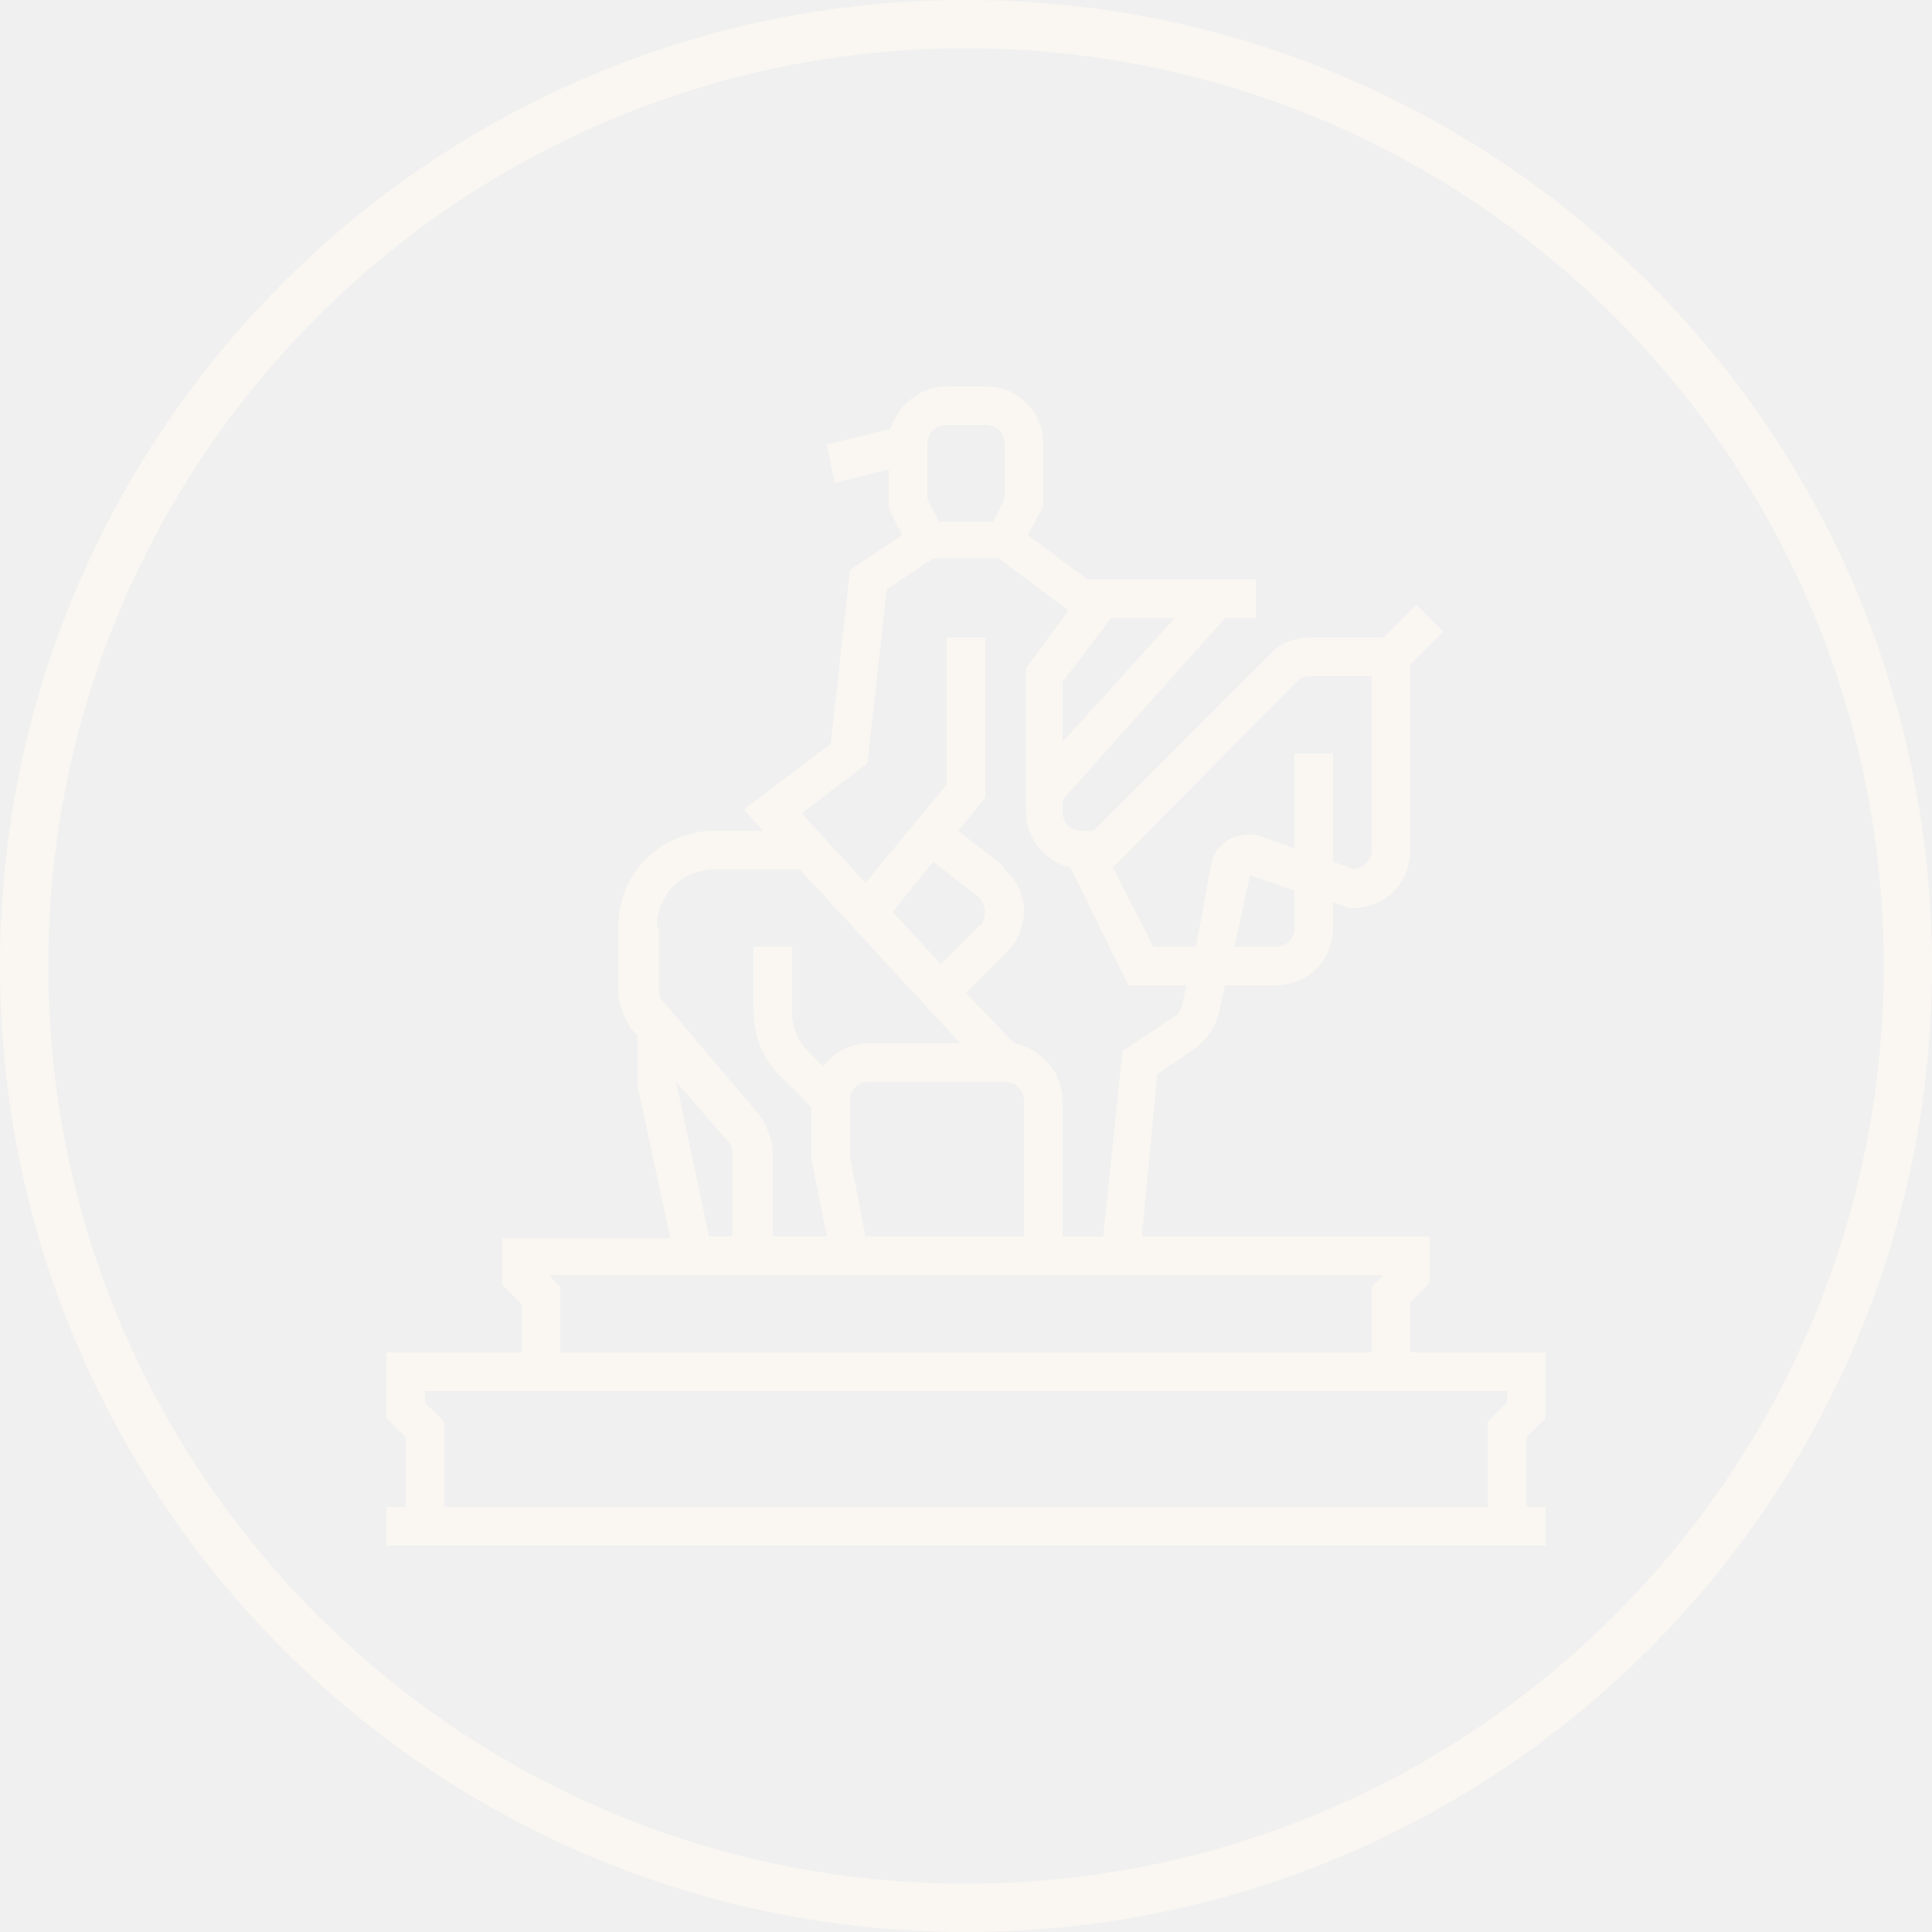
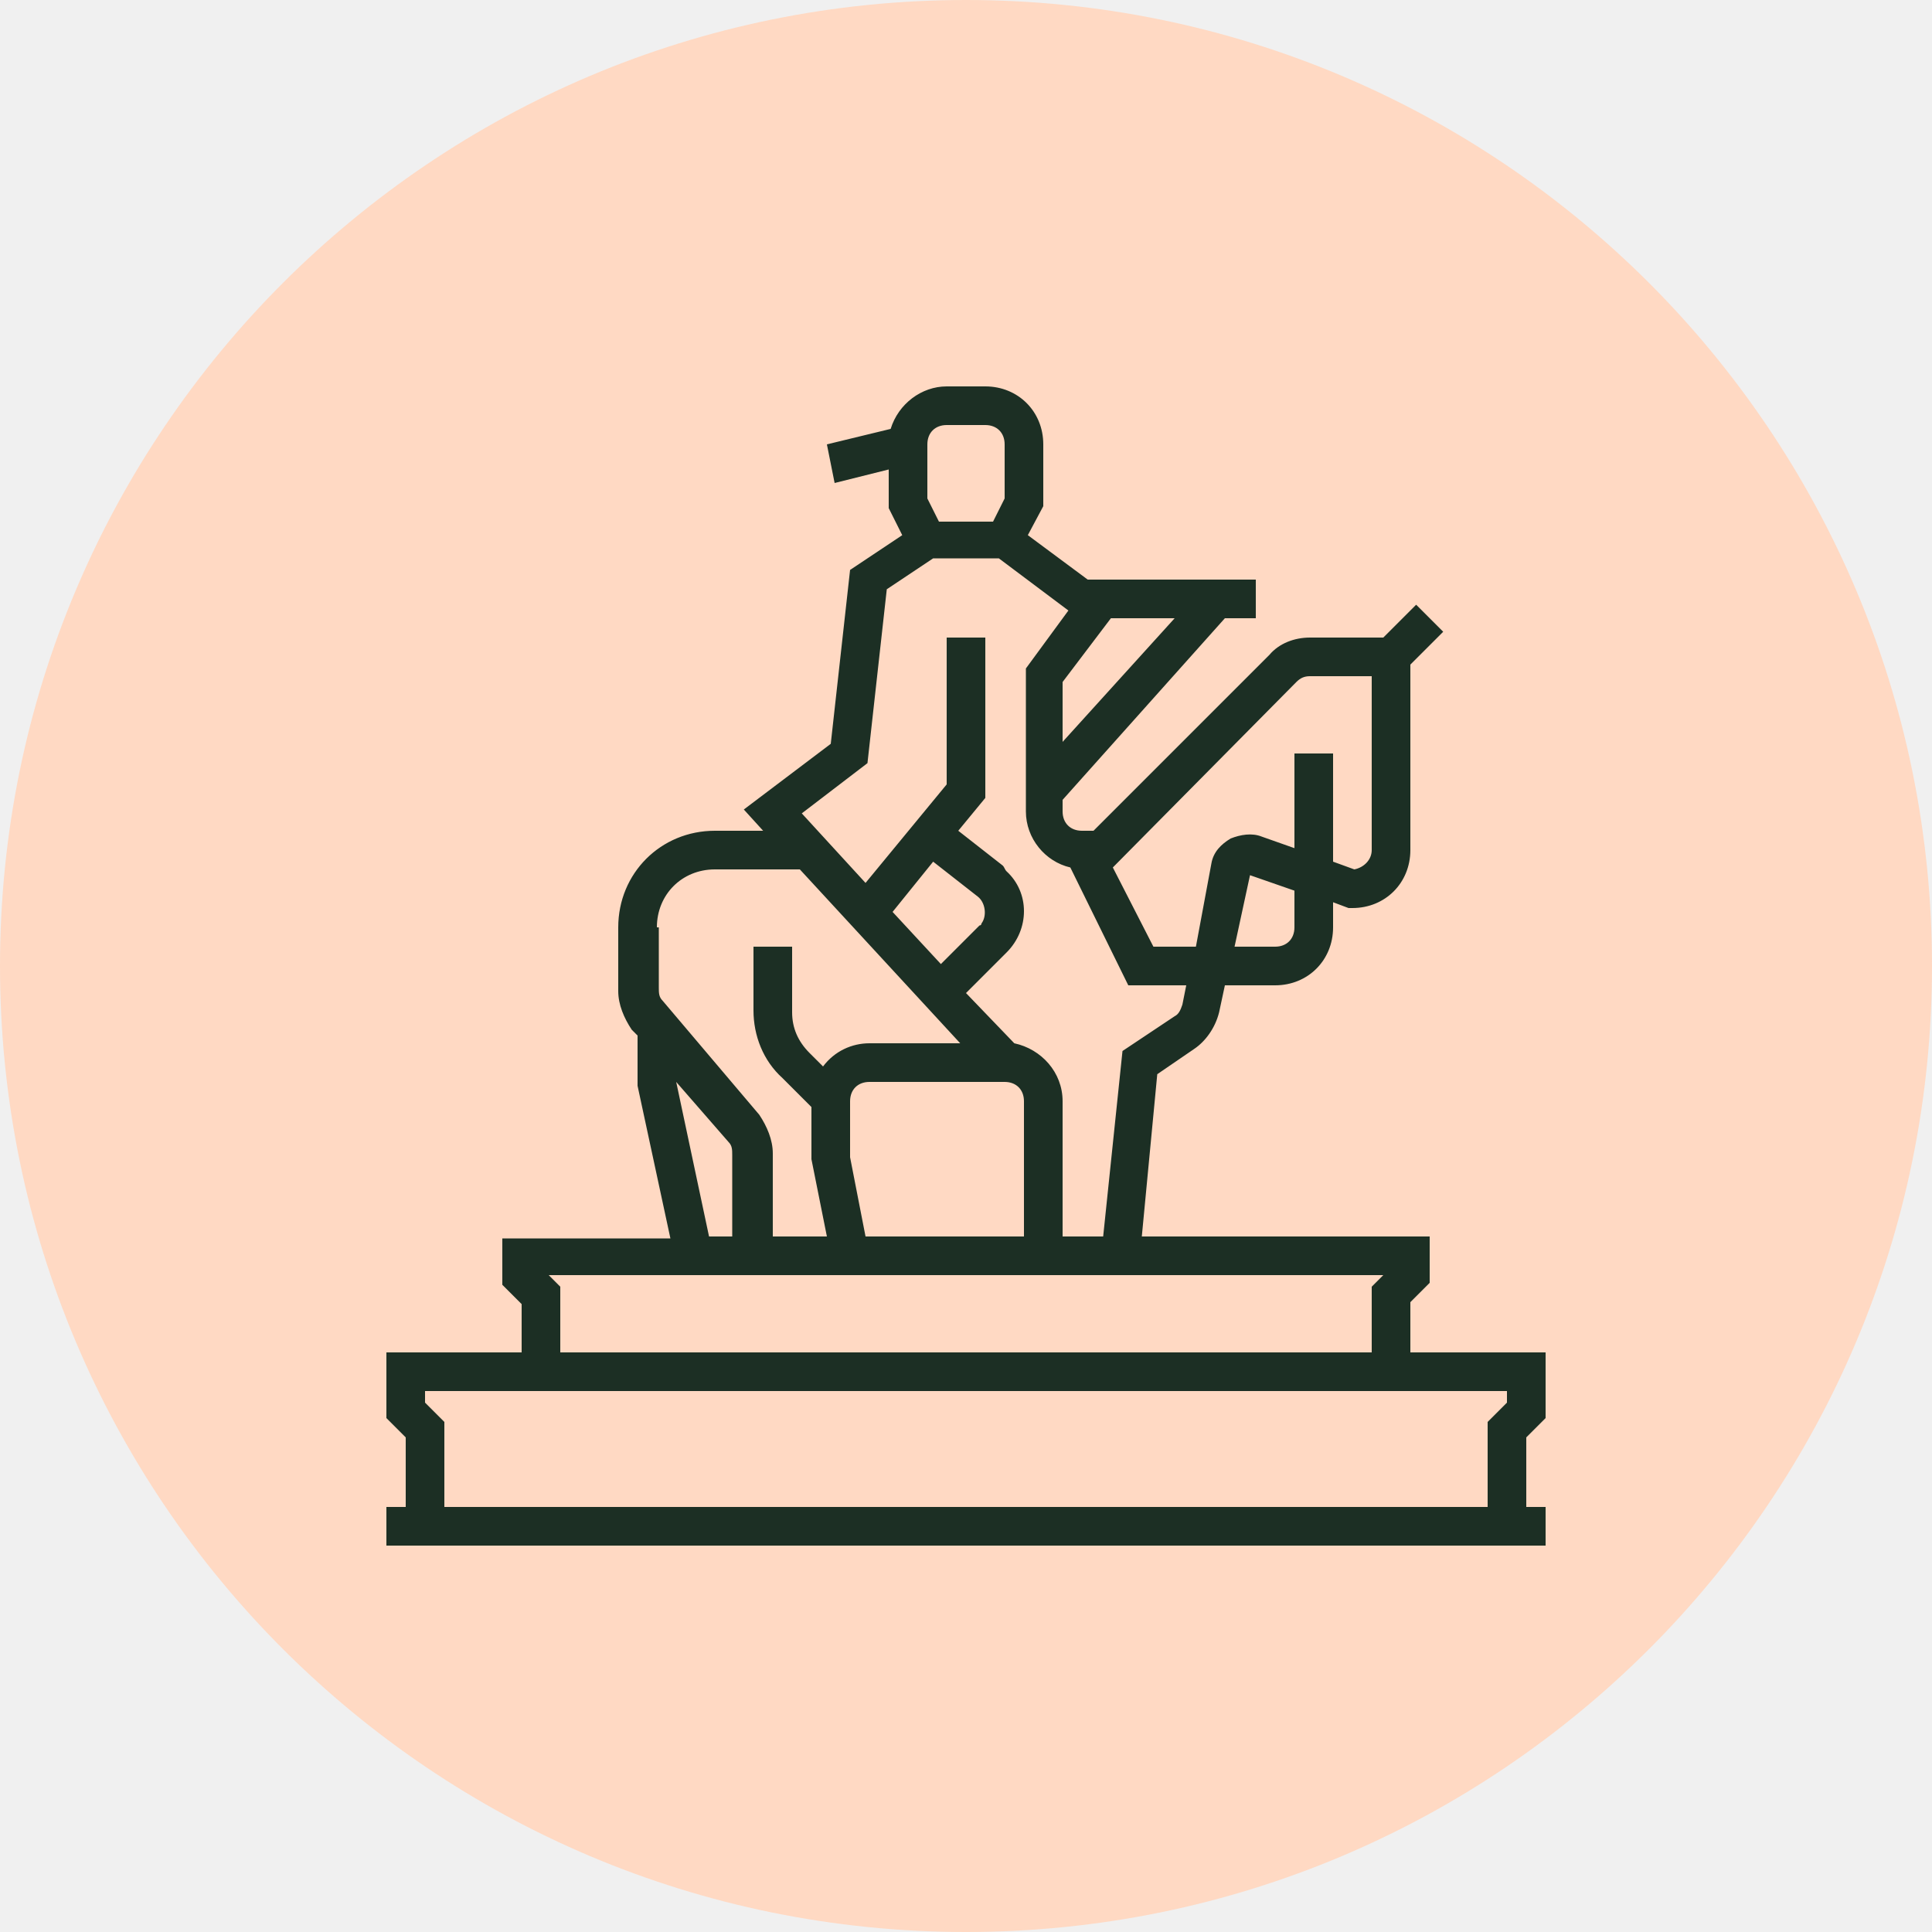
<svg xmlns="http://www.w3.org/2000/svg" width="40" height="40" viewBox="0 0 40 40" fill="none">
-   <rect x="0.5" y="0.5" width="39" height="39" rx="19.5" stroke="#FAF7F2" />
-   <g clip-path="url(#clip0_1015_606)">
-     <path d="M32 29.36V28H29.2V26.96L29.6 26.56V25.6H23.64L23.96 22.24L24.72 21.72C24.96 21.56 25.16 21.28 25.24 20.96L25.36 20.4H26.4C27.08 20.4 27.6 19.88 27.6 19.2V18.68L27.92 18.8H28C28.68 18.8 29.2 18.28 29.2 17.6V13.76L29.88 13.08L29.32 12.52L28.64 13.2H27.12C26.8 13.2 26.48 13.32 26.28 13.56L22.64 17.2H22.4C22.16 17.2 22 17.04 22 16.8V16.56L25.36 12.8H26V12H22.52L21.28 11.08L21.6 10.48V9.2C21.6 8.52 21.08 8 20.4 8H19.6C19.08 8 18.6 8.36 18.44 8.88L17.12 9.2L17.28 10L18.4 9.72V10.52L18.68 11.08L17.6 11.8L17.2 15.4L15.4 16.76L15.8 17.2H14.8C13.68 17.2 12.8 18.08 12.8 19.2V20.52C12.8 20.8 12.92 21.08 13.08 21.32L13.2 21.44V22.48L13.88 25.64H10.4V26.6L10.8 27V28H8V29.36L8.4 29.76V31.2H8V32H32V31.2H31.6V29.76L32 29.36ZM26.8 19.2C26.8 19.44 26.64 19.6 26.4 19.6H25.56L25.88 18.12L26.8 18.44V19.2ZM26.84 14.12C26.92 14.04 27 14 27.12 14H28.4V17.6C28.4 17.8 28.24 17.96 28.04 18L27.6 17.84V15.6H26.8V17.56L26.12 17.32C25.92 17.24 25.68 17.28 25.48 17.36C25.28 17.48 25.12 17.64 25.08 17.88L24.76 19.6H23.88L23.04 17.96L26.84 14.12ZM22 15.36V14.12L23 12.8H24.32L22 15.36ZM19.2 9.2C19.2 8.96 19.36 8.8 19.6 8.8H20.4C20.64 8.8 20.8 8.96 20.8 9.2V10.32L20.56 10.8H19.44L19.2 10.32V9.2ZM17.96 15.8L18.36 12.2L19.32 11.56H20.68L22.12 12.64L21.24 13.84V16.8C21.24 17.36 21.64 17.84 22.16 17.96L23.36 20.4H24.56L24.48 20.8C24.44 20.92 24.4 21 24.32 21.04L23.24 21.76L22.84 25.6H22V22.8C22 22.2 21.56 21.72 21 21.6L20 20.56L20.84 19.72C21.32 19.24 21.32 18.48 20.84 18.04C20.8 18 20.8 17.96 20.76 17.92L19.84 17.2L20.4 16.52V13.2H19.6V16.24L17.92 18.28L16.6 16.84L17.96 15.8ZM17.92 25.6L17.6 23.96V22.8C17.6 22.56 17.76 22.4 18 22.4H20.8C21.04 22.4 21.2 22.56 21.2 22.8V25.6H17.92ZM19.32 17.84L20.24 18.56C20.4 18.68 20.44 18.96 20.32 19.12C20.32 19.12 20.32 19.16 20.28 19.16L19.48 19.96L18.48 18.88L19.32 17.84ZM13.6 19.2C13.6 18.52 14.12 18 14.8 18H16.56L19.88 21.6H18C17.64 21.6 17.28 21.76 17.04 22.08L16.76 21.8C16.52 21.56 16.4 21.28 16.4 20.96V19.6H15.6V20.92C15.6 21.44 15.8 21.96 16.2 22.32L16.8 22.92V24L17.12 25.6H16V23.88C16 23.6 15.88 23.32 15.72 23.08L13.72 20.72C13.64 20.64 13.64 20.56 13.64 20.44V19.2H13.6ZM14 22.4L15.08 23.64C15.16 23.72 15.16 23.8 15.16 23.92V25.6H14.68L14 22.4ZM11.36 26.4H28.64L28.4 26.64V28H11.6V26.64L11.36 26.4ZM9.2 31.2V29.44L8.8 29.04V28.8H31.2V29.04L30.8 29.44V31.2H9.2Z" fill="#FAF7F2" />
+   <rect width="40" height="40" rx="20" fill="#FFD9C3" />
+   <g clip-path="url(#clip0_1015_598)">
+     <path d="M32 29.36V28H29.2V26.96L29.6 26.56V25.6H23.64L23.96 22.24L24.72 21.72C24.96 21.56 25.16 21.28 25.24 20.96L25.36 20.4H26.4C27.08 20.4 27.6 19.88 27.6 19.2V18.68L27.92 18.8H28C28.68 18.8 29.2 18.28 29.2 17.6V13.76L29.88 13.08L29.32 12.52L28.64 13.2H27.12C26.8 13.2 26.48 13.32 26.28 13.56L22.64 17.2H22.4C22.16 17.2 22 17.04 22 16.8V16.56L25.36 12.8H26V12H22.52L21.28 11.08L21.6 10.48V9.2C21.6 8.52 21.08 8 20.4 8H19.6C19.08 8 18.6 8.36 18.44 8.88L17.12 9.2L17.28 10L18.4 9.72V10.52L18.68 11.08L17.6 11.8L17.2 15.4L15.4 16.76L15.8 17.2H14.8C13.68 17.2 12.8 18.08 12.8 19.2V20.52C12.8 20.8 12.92 21.08 13.08 21.32L13.2 21.44V22.48L13.88 25.64H10.4V26.6L10.8 27V28H8V29.36L8.4 29.76V31.2H8V32H32V31.2H31.6V29.76L32 29.36ZM26.8 19.2C26.8 19.44 26.64 19.6 26.4 19.6H25.56L25.88 18.12L26.8 18.44V19.2ZM26.84 14.12C26.92 14.04 27 14 27.12 14H28.4V17.6C28.4 17.8 28.24 17.96 28.04 18L27.6 17.84V15.6H26.8V17.56L26.12 17.32C25.92 17.24 25.68 17.28 25.48 17.36C25.28 17.48 25.12 17.64 25.08 17.88L24.76 19.6H23.88L23.04 17.96L26.84 14.12ZM22 15.36V14.12L23 12.8H24.32L22 15.36ZM19.2 9.2C19.2 8.96 19.36 8.8 19.6 8.8H20.4C20.64 8.8 20.8 8.96 20.8 9.2V10.32L20.56 10.8H19.44L19.2 10.32V9.2ZM17.96 15.8L18.36 12.2L19.32 11.56H20.68L22.12 12.64L21.24 13.84V16.8C21.24 17.36 21.64 17.84 22.16 17.96L23.36 20.4H24.56L24.48 20.8C24.44 20.92 24.4 21 24.32 21.04L23.24 21.76L22.84 25.6H22V22.8C22 22.2 21.56 21.72 21 21.6L20 20.56L20.84 19.72C21.32 19.24 21.32 18.48 20.84 18.04C20.8 18 20.8 17.96 20.76 17.92L19.84 17.2L20.4 16.52V13.2H19.6V16.24L17.92 18.28L16.6 16.84L17.96 15.8ZM17.92 25.6L17.6 23.96V22.8C17.6 22.56 17.76 22.4 18 22.4H20.8C21.04 22.4 21.2 22.56 21.2 22.8V25.6H17.92ZM19.32 17.84L20.24 18.56C20.4 18.68 20.44 18.96 20.32 19.12C20.32 19.12 20.32 19.16 20.28 19.16L19.48 19.96L18.48 18.88L19.32 17.84ZM13.6 19.2C13.6 18.52 14.12 18 14.8 18H16.56L19.88 21.6H18C17.64 21.6 17.28 21.76 17.04 22.08L16.76 21.8C16.52 21.56 16.4 21.28 16.4 20.96V19.6H15.6V20.92C15.6 21.44 15.8 21.96 16.2 22.32L16.8 22.92V24L17.12 25.6H16V23.88C16 23.6 15.88 23.32 15.72 23.08L13.72 20.72C13.64 20.64 13.64 20.56 13.64 20.44V19.2H13.6ZM14 22.4L15.08 23.64C15.16 23.72 15.16 23.8 15.16 23.92V25.6H14.68L14 22.4ZM11.36 26.4H28.64L28.4 26.64V28H11.6V26.64L11.36 26.4ZM9.2 31.2V29.44L8.8 29.04V28.8H31.2V29.04L30.8 29.44V31.2H9.2Z" fill="#1C2F24" />
  </g>
  <defs>
-     <clipPath id="clip0_1015_606">
-       <rect width="24" height="24" fill="#FAF7F2" transform="translate(8 8)" />
+     <clipPath id="clip0_1015_598">
+       <rect width="24" height="24" fill="white" transform="translate(8 8)" />
    </clipPath>
  </defs>
</svg>
